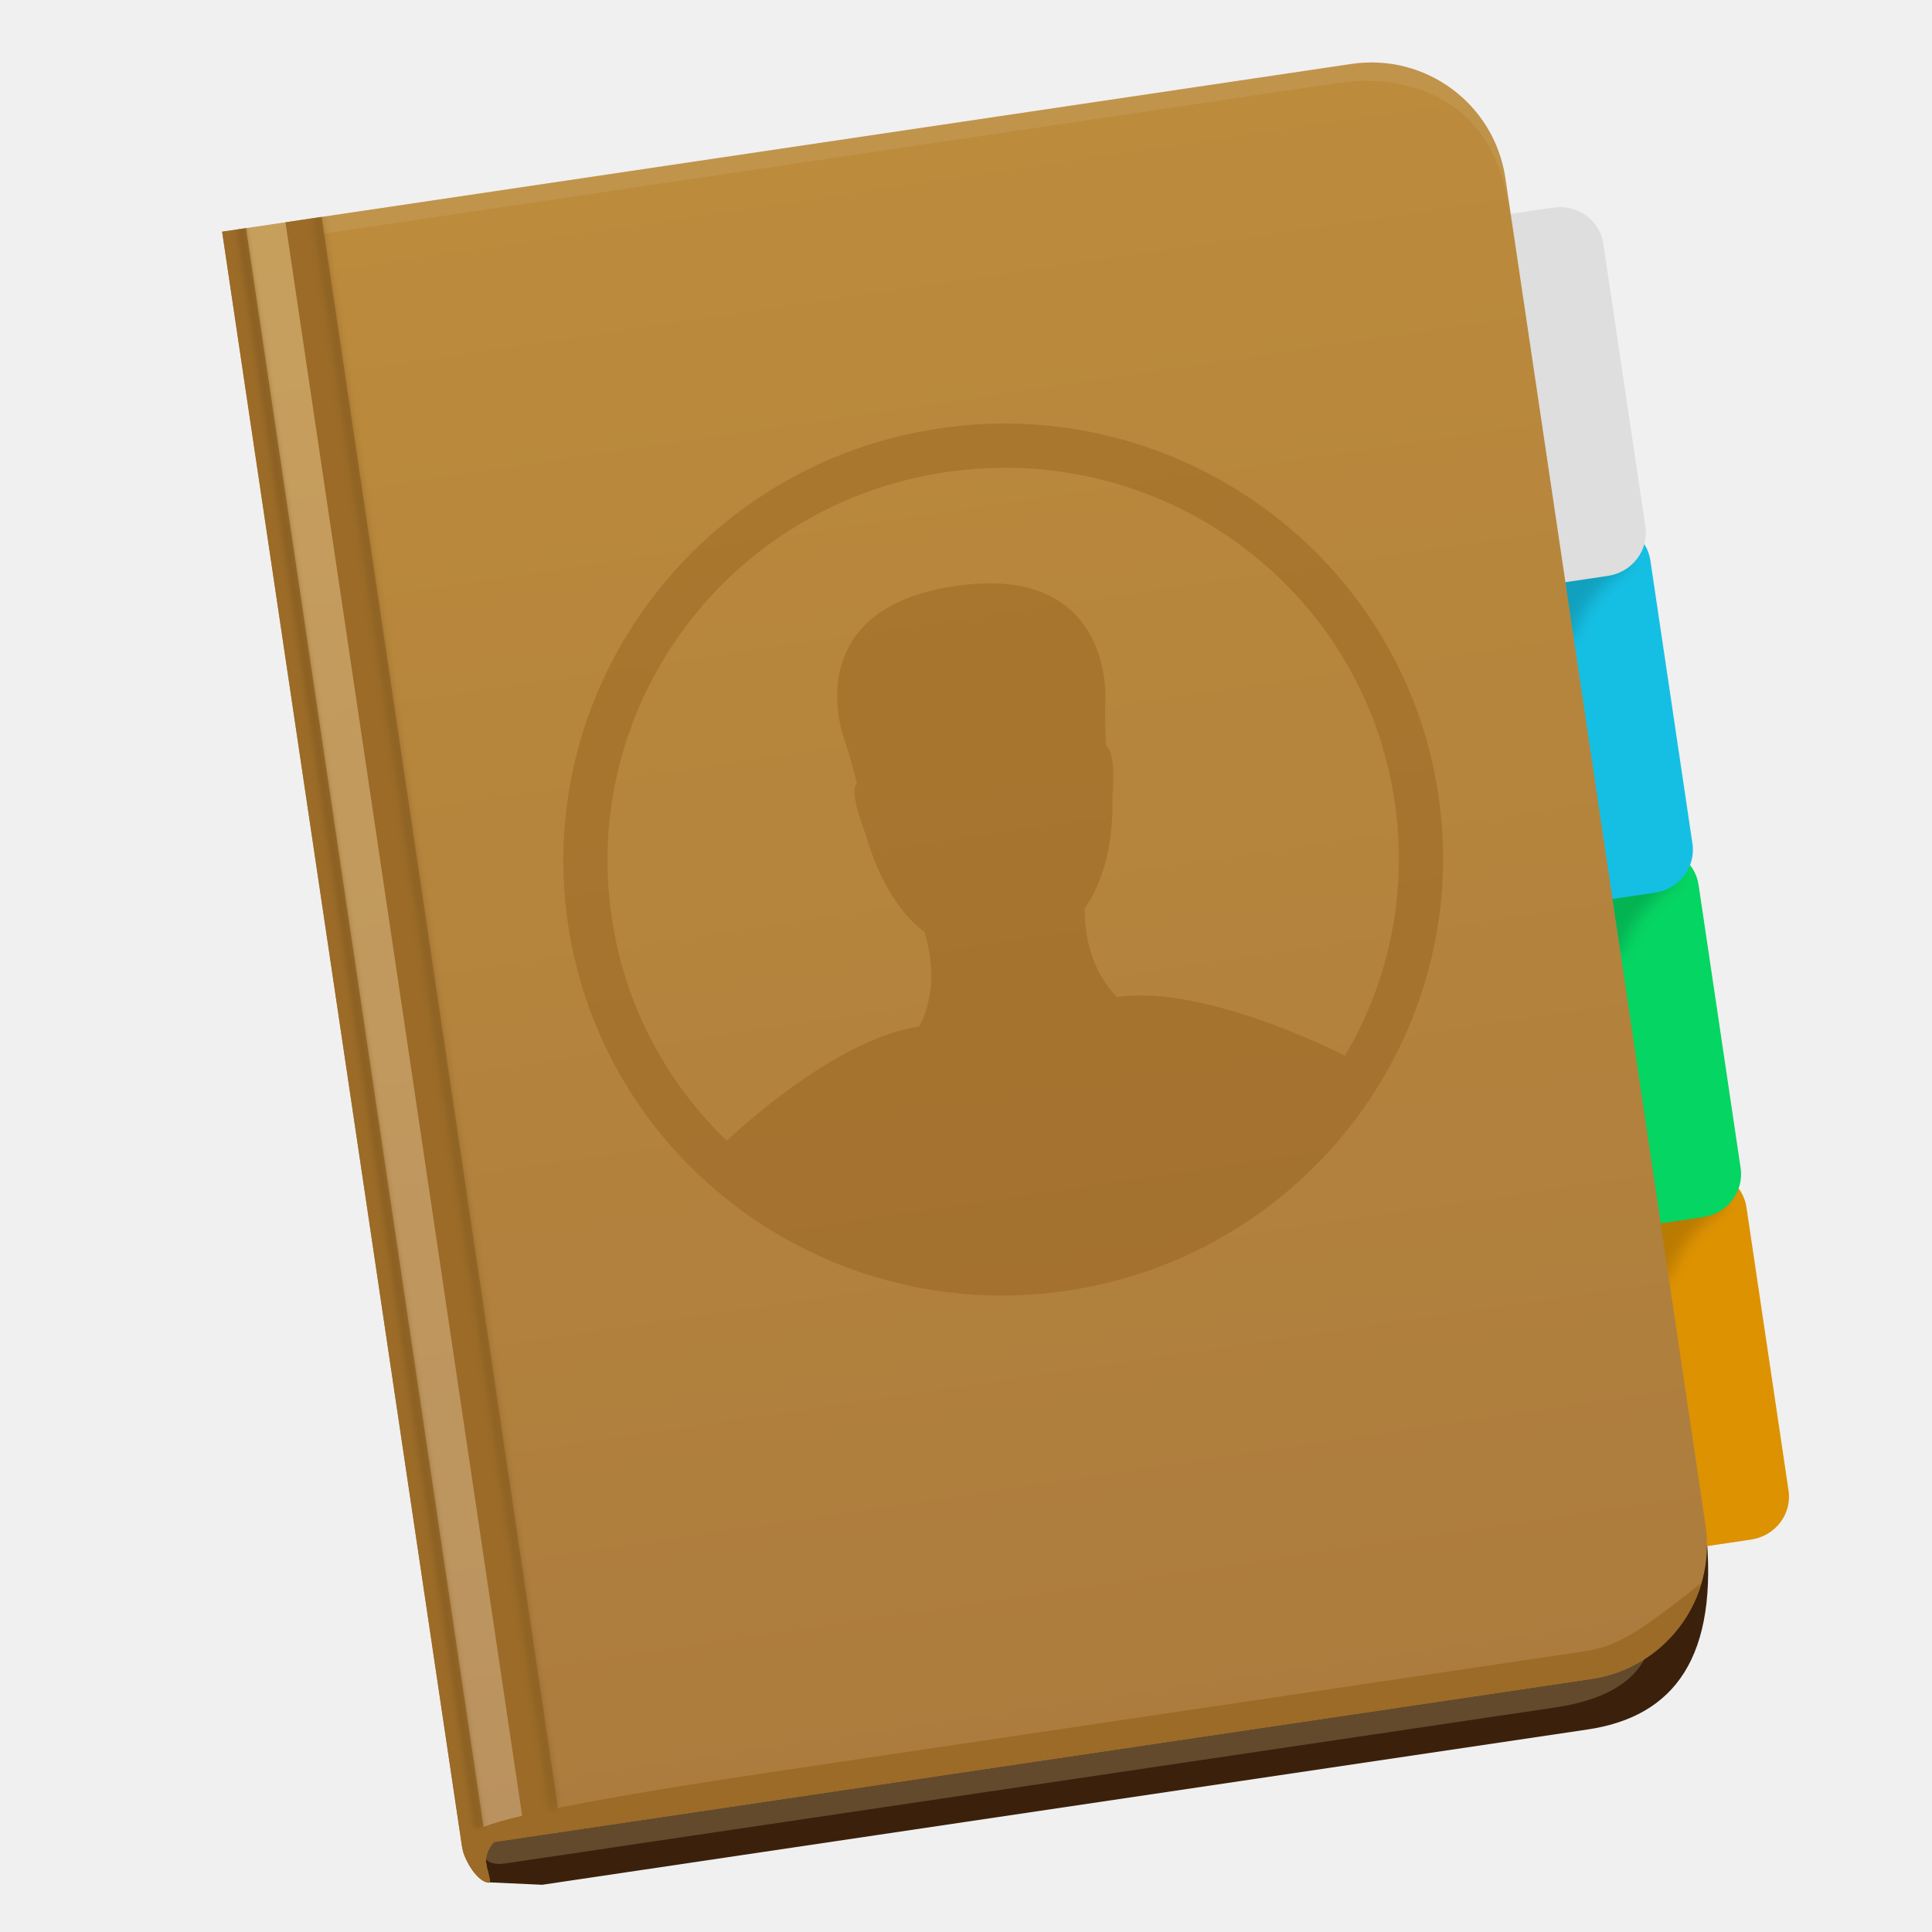
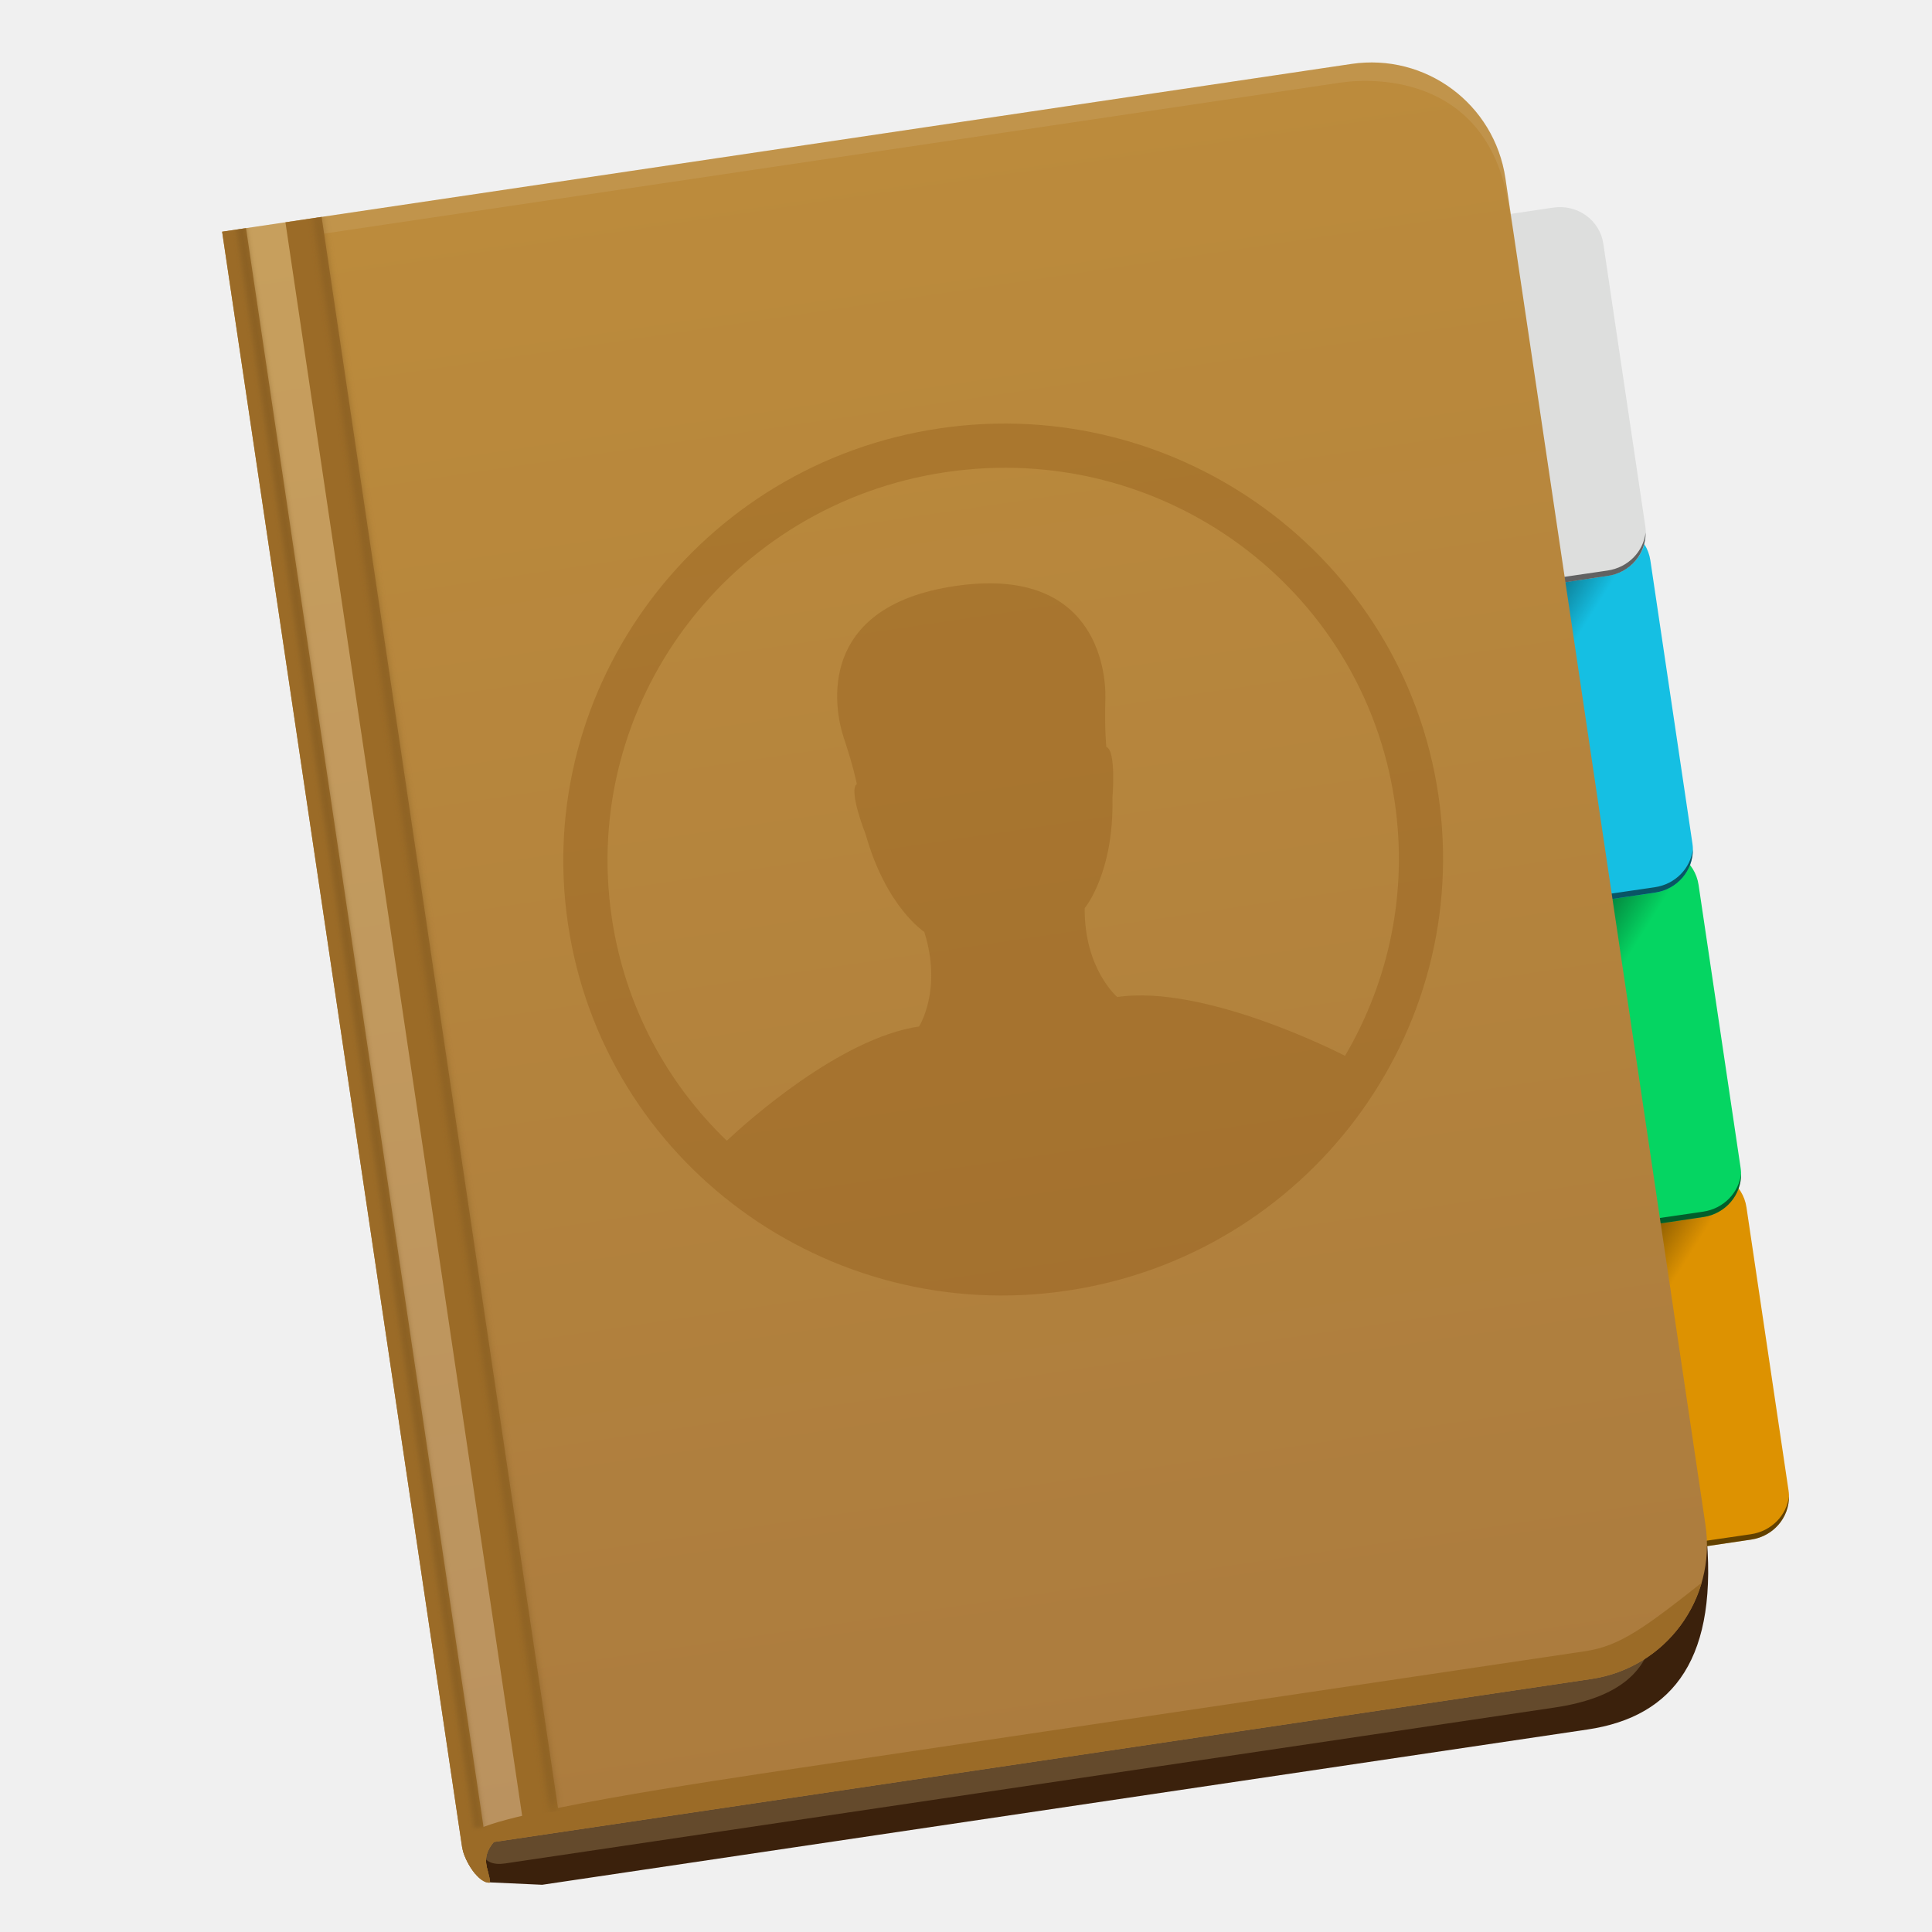
<svg xmlns="http://www.w3.org/2000/svg" xmlns:xlink="http://www.w3.org/1999/xlink" width="200" height="200" id="svg2" version="1.1">
  <defs id="defs4">
+     <linearGradient id="linearGradient4296">
+       <stop style="stop-color:#000000;stop-opacity:1;" offset="0" id="stop4298" />
+       <stop style="stop-color:#000000;stop-opacity:0;" offset="1" id="stop4300" />
+     </linearGradient>
    <linearGradient id="linearGradient4243">
      <stop style="stop-color:#bc8b3c;stop-opacity:1" offset="0" id="stop4245" />
      <stop style="stop-color:#ac7c3e;stop-opacity:1" offset="1" id="stop4247" />
    </linearGradient>
    <linearGradient id="linearGradient5423-1">
      <stop id="stop4237" offset="0" style="stop-color:#51b9db;stop-opacity:1;" />
      <stop id="stop4239" offset="1" style="stop-color:#2fabd4;stop-opacity:1;" />
    </linearGradient>
    <linearGradient id="linearGradient4829">
      <stop style="stop-color:#f4fbfc;stop-opacity:1;" offset="0" id="stop4831" />
      <stop style="stop-color:#d6d6d6;stop-opacity:1;" offset="1" id="stop4833" />
    </linearGradient>
    <clipPath clipPathUnits="userSpaceOnUse" id="clipPath4282">
      <rect style="color:#000000;fill:#4d4d4d;fill-opacity:1;fill-rule:nonzero;stroke:none;stroke-width:9.134;marker:none;visibility:visible;display:inline;overflow:visible;enable-background:accumulate" id="rect4284" width="246.875" height="234.375" x="462.5" y="1646.112" ry="17" rx="17" />
    </clipPath>
    <linearGradient xlink:href="#linearGradient5423" id="linearGradient5429" x1="408.662" y1="44.604" x2="408.662" y2="562.05" gradientUnits="userSpaceOnUse" />
    <linearGradient id="linearGradient5423">
      <stop style="stop-color:#db8451;stop-opacity:1;" offset="0" id="stop5425" />
      <stop style="stop-color:#c85c29;stop-opacity:1;" offset="1" id="stop5427" />
    </linearGradient>
    <linearGradient xlink:href="#linearGradient3986" id="linearGradient3992" x1="78.562" y1="993.662" x2="120.281" y2="993.662" gradientUnits="userSpaceOnUse" />
    <linearGradient id="linearGradient3986">
      <stop style="stop-color:#000000;stop-opacity:1;" offset="0" id="stop3988" />
      <stop style="stop-color:#000000;stop-opacity:0;" offset="1" id="stop3990" />
    </linearGradient>
    <linearGradient xlink:href="#linearGradient5423-1" id="linearGradient5473-2" x1="99.036" y1="-0.505" x2="99.036" y2="199.84" gradientUnits="userSpaceOnUse" />
    <linearGradient id="linearGradient4241">
      <stop style="stop-color:#51b9db;stop-opacity:1;" offset="0" id="stop5425-2" />
      <stop style="stop-color:#2fabd4;stop-opacity:1;" offset="1" id="stop5427-3" />
    </linearGradient>
    <linearGradient y2="199.84" x2="99.036" y1="-0.505" x1="99.036" gradientUnits="userSpaceOnUse" id="linearGradient4119" xlink:href="#linearGradient5423-1" />
    <clipPath clipPathUnits="userSpaceOnUse" id="clipPath3378">
      <rect style="color:#000000;display:inline;overflow:visible;visibility:visible;opacity:0.412;fill:#ffffff;fill-opacity:1;fill-rule:nonzero;stroke:none;stroke-width:4.815;stroke-linecap:round;stroke-linejoin:miter;stroke-miterlimit:4;stroke-dasharray:none;stroke-dashoffset:0;stroke-opacity:1;marker:none;enable-background:accumulate" id="rect3380" width="144.183" height="148.327" x="-247.764" y="1432.985" />
    </clipPath>
    <linearGradient xlink:href="#linearGradient4243" id="linearGradient4249" x1="-187.357" y1="603.809" x2="-187.357" y2="709.168" gradientUnits="userSpaceOnUse" gradientTransform="rotate(-8.449512,5592.024,1081.795)" />
    <clipPath clipPathUnits="userSpaceOnUse" id="clipPath4277">
      <path style="color:#000000;display:inline;overflow:visible;visibility:visible;opacity:1;fill:url(#linearGradient4281);fill-opacity:1;fill-rule:nonzero;stroke:none;stroke-width:4.815;stroke-linecap:round;stroke-linejoin:miter;stroke-miterlimit:4;stroke-dasharray:none;stroke-dashoffset:0;stroke-opacity:1;marker:none;enable-background:accumulate" d="m -229.076,1455.911 0,105.789 c 0,0.889 0.712,2.564 1.457,2.564 0.089,-0.837 -0.484,-1.581 0.627,-2.564 l 46.275,0 2.559,0 23.047,0 c 4.869,0 8.789,-3.92 8.789,-8.789 l 0,-88.211 c 0,-4.869 -3.92,-8.789 -8.789,-8.789 l -23.047,0 -2.559,0 -48.359,0 z" id="path4279" />
    </clipPath>
    <linearGradient xlink:href="#linearGradient4243" id="linearGradient4281" gradientUnits="userSpaceOnUse" gradientTransform="translate(0,852.3622)" x1="-187.357" y1="603.809" x2="-187.357" y2="709.168" />
    <linearGradient xlink:href="#linearGradient4243" id="linearGradient4315" gradientUnits="userSpaceOnUse" gradientTransform="translate(0,852.3622)" x1="-187.357" y1="603.809" x2="-187.357" y2="709.168" />
    <clipPath clipPathUnits="userSpaceOnUse" id="clipPath4328">
      <path style="color:#000000;display:inline;overflow:visible;visibility:visible;opacity:1;fill:url(#linearGradient4332);fill-opacity:1;fill-rule:nonzero;stroke:none;stroke-width:4.815;stroke-linecap:round;stroke-linejoin:miter;stroke-miterlimit:4;stroke-dasharray:none;stroke-dashoffset:0;stroke-opacity:1;marker:none;enable-background:accumulate" d="m -229.076,1455.911 0,105.789 c 0,0.889 0.712,2.564 1.457,2.564 0.089,-0.837 -0.484,-1.581 0.627,-2.564 l 46.275,0 2.559,0 23.047,0 c 4.869,0 8.789,-3.92 8.789,-8.789 l 0,-88.211 c 0,-4.869 -3.92,-8.789 -8.789,-8.789 l -23.047,0 -2.559,0 -48.359,0 z" id="path4330" />
    </clipPath>
    <linearGradient xlink:href="#linearGradient4243" id="linearGradient4332" gradientUnits="userSpaceOnUse" gradientTransform="translate(0,852.3622)" x1="-187.357" y1="603.809" x2="-187.357" y2="709.168" />
    <clipPath clipPathUnits="userSpaceOnUse" id="clipPath4311-0">
      <path style="color:#000000;display:inline;overflow:visible;visibility:visible;opacity:1;fill:url(#linearGradient4315);fill-opacity:1;fill-rule:nonzero;stroke:none;stroke-width:4.815;stroke-linecap:round;stroke-linejoin:miter;stroke-miterlimit:4;stroke-dasharray:none;stroke-dashoffset:0;stroke-opacity:1;marker:none;enable-background:accumulate" d="m -229.076,1455.911 0,105.789 c 0,0.889 0.712,2.564 1.457,2.564 0.089,-0.837 -0.484,-1.581 0.627,-2.564 l 46.275,0 2.559,0 23.047,0 c 4.869,0 8.789,-3.92 8.789,-8.789 l 0,-88.211 c 0,-4.869 -3.92,-8.789 -8.789,-8.789 l -23.047,0 -2.559,0 -48.359,0 z" id="path4313-7" />
    </clipPath>
    <clipPath clipPathUnits="userSpaceOnUse" id="clipPath4328-9">
      <path style="color:#000000;display:inline;overflow:visible;visibility:visible;opacity:1;fill:url(#linearGradient4332);fill-opacity:1;fill-rule:nonzero;stroke:none;stroke-width:4.815;stroke-linecap:round;stroke-linejoin:miter;stroke-miterlimit:4;stroke-dasharray:none;stroke-dashoffset:0;stroke-opacity:1;marker:none;enable-background:accumulate" d="m -229.076,1455.911 0,105.789 c 0,0.889 0.712,2.564 1.457,2.564 0.089,-0.837 -0.484,-1.581 0.627,-2.564 l 46.275,0 2.559,0 23.047,0 c 4.869,0 8.789,-3.92 8.789,-8.789 l 0,-88.211 c 0,-4.869 -3.92,-8.789 -8.789,-8.789 l -23.047,0 -2.559,0 -48.359,0 z" id="path4330-6" />
    </clipPath>
    <clipPath clipPathUnits="userSpaceOnUse" id="clipPath4328-4">
      <path style="color:#000000;display:inline;overflow:visible;visibility:visible;opacity:1;fill:url(#linearGradient4332);fill-opacity:1;fill-rule:nonzero;stroke:none;stroke-width:4.815;stroke-linecap:round;stroke-linejoin:miter;stroke-miterlimit:4;stroke-dasharray:none;stroke-dashoffset:0;stroke-opacity:1;marker:none;enable-background:accumulate" d="m -229.076,1455.911 0,105.789 c 0,0.889 0.712,2.564 1.457,2.564 0.089,-0.837 -0.484,-1.581 0.627,-2.564 l 46.275,0 2.559,0 23.047,0 c 4.869,0 8.789,-3.92 8.789,-8.789 l 0,-88.211 c 0,-4.869 -3.92,-8.789 -8.789,-8.789 l -23.047,0 -2.559,0 -48.359,0 z" id="path4330-0" />
    </clipPath>
    <clipPath clipPathUnits="userSpaceOnUse" id="clipPath4898">
      <path id="path4900" d="m -229.076,1455.911 0,105.789 c 0,0.889 0.712,2.564 1.457,2.564 0.089,-0.837 -0.484,-1.581 0.627,-2.564 l 46.275,0 2.559,0 23.047,0 c 4.869,0 8.789,-3.92 8.789,-8.789 l 0,-88.211 c 0,-4.869 -3.92,-8.789 -8.789,-8.789 l -23.047,0 -2.559,0 -48.359,0 z" style="color:#000000;display:inline;overflow:visible;visibility:visible;opacity:1;fill:url(#linearGradient4902);fill-opacity:1;fill-rule:nonzero;stroke:none;stroke-width:4.815;stroke-linecap:round;stroke-linejoin:miter;stroke-miterlimit:4;stroke-dasharray:none;stroke-dashoffset:0;stroke-opacity:1;marker:none;enable-background:accumulate" />
    </clipPath>
    <linearGradient xlink:href="#linearGradient4243" id="linearGradient4902" gradientUnits="userSpaceOnUse" gradientTransform="translate(0,852.3622)" x1="-187.357" y1="603.809" x2="-187.357" y2="709.168" />
    <clipPath clipPathUnits="userSpaceOnUse" id="clipPath4928">
      <path style="color:#000000;display:inline;overflow:visible;visibility:visible;opacity:1;fill:url(#linearGradient4932);fill-opacity:1;fill-rule:nonzero;stroke:none;stroke-width:4.815;stroke-linecap:round;stroke-linejoin:miter;stroke-miterlimit:4;stroke-dasharray:none;stroke-dashoffset:0;stroke-opacity:1;marker:none;enable-background:accumulate" d="m -229.076,1455.911 0,105.789 c 0,0.889 0.712,2.564 1.457,2.564 0.089,-0.837 -0.484,-1.581 0.627,-2.564 l 46.275,0 2.559,0 23.047,0 c 4.869,0 8.789,-3.92 8.789,-8.789 l 0,-88.211 c 0,-4.869 -3.92,-8.789 -8.789,-8.789 l -23.047,0 -2.559,0 -48.359,0 z" id="path4930" />
    </clipPath>
    <linearGradient xlink:href="#linearGradient4243" id="linearGradient4932" gradientUnits="userSpaceOnUse" gradientTransform="translate(0,852.3622)" x1="-187.357" y1="603.809" x2="-187.357" y2="709.168" />
    <filter style="color-interpolation-filters:sRGB" id="filter5054" x="-0.542" width="2.083" y="-0.003" height="1.006">
      <feGaussianBlur stdDeviation="0.14" id="feGaussianBlur5056" />
    </filter>
    <filter style="color-interpolation-filters:sRGB" id="filter5062" x="-0.575" width="2.151" y="-0.013" height="1.026">
      <feGaussianBlur stdDeviation="0.568" id="feGaussianBlur5064" />
    </filter>
    <clipPath clipPathUnits="userSpaceOnUse" id="clipPath5092">
      <path style="color:#000000;display:inline;overflow:visible;visibility:visible;opacity:1;fill:url(#linearGradient5096);fill-opacity:1;fill-rule:nonzero;stroke:none;stroke-width:4.815;stroke-linecap:round;stroke-linejoin:miter;stroke-miterlimit:4;stroke-dasharray:none;stroke-dashoffset:0;stroke-opacity:1;marker:none;enable-background:accumulate" d="m -229.076,1455.911 0,105.789 c 0,0.889 0.712,2.564 1.457,2.564 0.089,-0.837 -0.484,-1.581 0.627,-2.564 l 46.275,0 2.559,0 23.047,0 c 4.869,0 8.789,-3.92 8.789,-8.789 l 0,-88.211 c 0,-4.869 -3.92,-8.789 -8.789,-8.789 l -23.047,0 -2.559,0 -48.359,0 z" id="path5094" />
    </clipPath>
    <linearGradient xlink:href="#linearGradient4243" id="linearGradient5096" gradientUnits="userSpaceOnUse" gradientTransform="translate(0,852.3622)" x1="-187.357" y1="603.809" x2="-187.357" y2="709.168" />
    <clipPath clipPathUnits="userSpaceOnUse" id="clipPath5122">
      <path style="color:#000000;display:inline;overflow:visible;visibility:visible;opacity:1;fill:url(#linearGradient5126);fill-opacity:1;fill-rule:nonzero;stroke:none;stroke-width:4.815;stroke-linecap:round;stroke-linejoin:miter;stroke-miterlimit:4;stroke-dasharray:none;stroke-dashoffset:0;stroke-opacity:1;marker:none;enable-background:accumulate" d="m -229.076,1455.911 0,105.789 c 0,0.889 0.712,2.564 1.457,2.564 0.089,-0.837 -0.484,-1.581 0.627,-2.564 l 46.275,0 2.559,0 23.047,0 c 4.869,0 8.789,-3.92 8.789,-8.789 l 0,-88.211 c 0,-4.869 -3.92,-8.789 -8.789,-8.789 l -23.047,0 -2.559,0 -48.359,0 z" id="path5124" />
    </clipPath>
    <linearGradient xlink:href="#linearGradient4243" id="linearGradient5126" gradientUnits="userSpaceOnUse" gradientTransform="translate(0,852.3622)" x1="-187.357" y1="603.809" x2="-187.357" y2="709.168" />
    <clipPath clipPathUnits="userSpaceOnUse" id="clipPath5315">
      <rect rx="2.867" ry="2.784" y="1487.789" x="-149.373" height="24.124" width="8.701" id="rect5317" style="color:#000000;display:inline;overflow:visible;visibility:visible;opacity:1;fill:#15bfe3;fill-opacity:1;fill-rule:nonzero;stroke:none;stroke-width:0.106;stroke-linecap:round;stroke-linejoin:miter;stroke-miterlimit:4;stroke-dasharray:none;stroke-dashoffset:0;stroke-opacity:1;marker:none;enable-background:accumulate" />
    </clipPath>
    <clipPath clipPathUnits="userSpaceOnUse" id="clipPath5334">
      <rect rx="2.867" ry="2.784" y="1509.039" x="-149.373" height="24.124" width="8.701" id="rect5336" style="color:#000000;display:inline;overflow:visible;visibility:visible;opacity:1;fill:#05d562;fill-opacity:1;fill-rule:nonzero;stroke:none;stroke-width:0.106;stroke-linecap:round;stroke-linejoin:miter;stroke-miterlimit:4;stroke-dasharray:none;stroke-dashoffset:0;stroke-opacity:1;marker:none;enable-background:accumulate" />
    </clipPath>
    <clipPath clipPathUnits="userSpaceOnUse" id="clipPath5359">
      <rect rx="2.867" ry="2.784" y="1530.164" x="-149.373" height="24.124" width="8.701" id="rect5361" style="color:#000000;display:inline;overflow:visible;visibility:visible;opacity:1;fill:#dd9201;fill-opacity:1;fill-rule:nonzero;stroke:none;stroke-width:0.106;stroke-linecap:round;stroke-linejoin:miter;stroke-miterlimit:4;stroke-dasharray:none;stroke-dashoffset:0;stroke-opacity:1;marker:none;enable-background:accumulate" />
    </clipPath>
-     <filter style="color-interpolation-filters:sRGB" id="filter5732" x="-0.117" width="1.234" y="-0.144" height="1.288">
-       <feGaussianBlur stdDeviation="0.437" id="feGaussianBlur5734" />
-     </filter>
-     <filter style="color-interpolation-filters:sRGB" id="filter5736" x="-0.117" width="1.234" y="-0.144" height="1.288">
-       <feGaussianBlur stdDeviation="0.437" id="feGaussianBlur5738" />
-     </filter>
-     <filter style="color-interpolation-filters:sRGB" id="filter5740" x="-0.117" width="1.234" y="-0.144" height="1.288">
-       <feGaussianBlur stdDeviation="0.437" id="feGaussianBlur5742" />
-     </filter>
+     <linearGradient xlink:href="#linearGradient4296" id="linearGradient4302" x1="-148.998" y1="1486.071" x2="-146.601" y2="1487.58" gradientUnits="userSpaceOnUse" />
+     <linearGradient xlink:href="#linearGradient4296" id="linearGradient4302-0" x1="-148.998" y1="1486.071" x2="-146.601" y2="1487.58" gradientUnits="userSpaceOnUse" gradientTransform="translate(3.04264,21.07719)" />
+     <linearGradient xlink:href="#linearGradient4296" id="linearGradient4302-0-0" x1="-148.998" y1="1486.071" x2="-146.601" y2="1487.58" gradientUnits="userSpaceOnUse" gradientTransform="translate(6.015584,42.04421)" />
  </defs>
  <g id="layer1" transform="translate(0,-852.3622)">
    <g id="g5744" transform="matrix(1.597744,0,0,1.597744,400.3247,-1462.878)">
      <path style="fill:#3b210c;fill-opacity:1;fill-rule:evenodd;stroke:none;stroke-width:1px;stroke-linecap:butt;stroke-linejoin:miter;stroke-opacity:1" d="m -218.822,1571.03 3.396,0.155 67.729,-10.061 c 5.633,-0.837 8.537,-4.692 7.662,-13.025 l -79.784,19.877 c 0,0 0.391,2.517 0.715,2.748 0.325,0.231 0.282,0.307 0.282,0.307 z" id="path4210" />
      <path id="path4215" d="m -219.125,1566.488 c -0.737,2.41 -0.277,3.549 1.297,3.315 l 67.977,-10.098 c 4.204,-0.625 6.142,-2.364 6.46,-5.129 0.318,-2.765 -16.145,0.117 -16.145,0.117 -19.944,3.326 -39.609,8.873 -59.588,11.795 z" style="fill:#644a2c;fill-opacity:1;fill-rule:evenodd;stroke:none;stroke-width:1px;stroke-linecap:butt;stroke-linejoin:miter;stroke-opacity:1" />
      <rect transform="rotate(-8.449512)" rx="2.867" ry="2.784" y="1487.74" x="-369.027" height="24.124" width="8.701" id="rect5161-2-3-1" style="color:#000000;display:inline;overflow:visible;visibility:visible;opacity:1;fill:#dd9201;fill-opacity:1;fill-rule:nonzero;stroke:none;stroke-width:0.106;stroke-linecap:round;stroke-linejoin:miter;stroke-miterlimit:4;stroke-dasharray:none;stroke-dashoffset:0;stroke-opacity:1;marker:none;enable-background:accumulate" />
-       <path transform="rotate(-8.449512,-177.3291,1507.976)" clip-path="url(#clipPath5359)" id="path5228-3-2" d="m -146.469,1536.985 c 1.437,-3.153 4.205,-4.121 4.205,-4.121 0,0 1.474,-3.16 -4.588,-3.16 -4.996,2.118 -6.391,3.401 0.383,7.281 z" style="opacity:0.161;fill:#000000;fill-opacity:1;fill-rule:evenodd;stroke:none;stroke-width:1px;stroke-linecap:butt;stroke-linejoin:miter;stroke-opacity:1;filter:url(#filter5732)" />
+       <path style="opacity:0.35;fill:url(#linearGradient4302-0-0);fill-opacity:1;fill-rule:evenodd;stroke:none;stroke-width:0.626px;stroke-linecap:butt;stroke-linejoin:miter;stroke-opacity:1" d="m -138.219,1526.69 -4.479,7.511 -0.841,-6.278 z" id="path4294-6-6" />
      <rect transform="rotate(-8.449512)" rx="2.867" ry="2.784" y="1466.615" x="-369.027" height="24.124" width="8.701" id="rect5161-2-3" style="color:#000000;display:inline;overflow:visible;visibility:visible;opacity:1;fill:#05d562;fill-opacity:1;fill-rule:nonzero;stroke:none;stroke-width:0.106;stroke-linecap:round;stroke-linejoin:miter;stroke-miterlimit:4;stroke-dasharray:none;stroke-dashoffset:0;stroke-opacity:1;marker:none;enable-background:accumulate" />
-       <path transform="rotate(-8.449512,-177.3291,1507.976)" clip-path="url(#clipPath5334)" id="path5228-3" d="m -146.469,1515.735 c 1.437,-3.153 4.205,-4.121 4.205,-4.121 0,0 1.474,-3.16 -4.588,-3.16 -4.996,2.118 -6.391,3.401 0.383,7.281 z" style="opacity:0.161;fill:#000000;fill-opacity:1;fill-rule:evenodd;stroke:none;stroke-width:1px;stroke-linecap:butt;stroke-linejoin:miter;stroke-opacity:1;filter:url(#filter5736)" />
+       <path style="opacity:0.35;fill:url(#linearGradient4302-0);fill-opacity:1;fill-rule:evenodd;stroke:none;stroke-width:0.626px;stroke-linecap:butt;stroke-linejoin:miter;stroke-opacity:1" d="m -141.192,1505.723 -4.479,7.511 -0.841,-6.278 z" id="path4294-6" />
      <rect transform="rotate(-8.449512)" rx="2.867" ry="2.784" y="1445.365" x="-369.027" height="24.124" width="8.701" id="rect5161-2" style="color:#000000;display:inline;overflow:visible;visibility:visible;opacity:1;fill:#15bfe3;fill-opacity:1;fill-rule:nonzero;stroke:none;stroke-width:0.106;stroke-linecap:round;stroke-linejoin:miter;stroke-miterlimit:4;stroke-dasharray:none;stroke-dashoffset:0;stroke-opacity:1;marker:none;enable-background:accumulate" />
-       <path transform="rotate(-8.449512,-177.3291,1507.976)" clip-path="url(#clipPath5315)" id="path5228" d="m -146.469,1494.987 c 1.437,-3.153 4.205,-4.121 4.205,-4.121 0,0 1.474,-3.16 -4.588,-3.16 -4.996,2.118 -6.391,3.401 0.383,7.281 z" style="opacity:0.161;fill:#000000;fill-opacity:1;fill-rule:evenodd;stroke:none;stroke-width:1px;stroke-linecap:butt;stroke-linejoin:miter;stroke-opacity:1;filter:url(#filter5740)" />
+       <path style="fill:url(#linearGradient4302);fill-rule:evenodd;stroke:none;stroke-width:0.626px;stroke-linecap:butt;stroke-linejoin:miter;stroke-opacity:1;fill-opacity:1;opacity:0.35" d="m -144.234,1484.646 -4.479,7.511 -0.841,-6.278 z" id="path4294" />
      <rect transform="rotate(-8.449512)" rx="2.867" ry="2.784" y="1424.615" x="-369.027" height="24.124" width="8.701" id="rect5161" style="color:#000000;display:inline;overflow:visible;visibility:visible;opacity:1;fill:#dddedd;fill-opacity:1;fill-rule:nonzero;stroke:none;stroke-width:0.106;stroke-linecap:round;stroke-linejoin:miter;stroke-miterlimit:4;stroke-dasharray:none;stroke-dashoffset:0;stroke-opacity:1;marker:none;enable-background:accumulate" />
+       <path style="color:#000000;display:inline;overflow:visible;visibility:visible;opacity:0.556;fill:#000000;fill-opacity:1;fill-rule:nonzero;stroke:none;stroke-width:0.106;stroke-linecap:round;stroke-linejoin:miter;stroke-miterlimit:4;stroke-dasharray:none;stroke-dashoffset:0;stroke-opacity:1;marker:none;enable-background:accumulate" d="M 170.354 55.115 C 170.128 57.087 168.558 58.748 166.406 59.062 L 161.639 59.76 C 159.518 60.07 157.554 58.964 156.732 57.188 C 157.358 59.285 159.469 60.653 161.764 60.312 L 166.451 59.615 C 168.763 59.272 170.389 57.324 170.354 55.115 z " id="rect5161-0" transform="matrix(0.6258825,0,0,0.6258825,-250.5562,1449.069)" />
+       <path style="color:#000000;display:inline;overflow:visible;visibility:visible;opacity:0.556;fill:#000000;fill-opacity:1;fill-rule:nonzero;stroke:none;stroke-width:0.106;stroke-linecap:round;stroke-linejoin:miter;stroke-miterlimit:4;stroke-dasharray:none;stroke-dashoffset:0;stroke-opacity:1;marker:none;enable-background:accumulate" d="m -140.875,1504.084 c -0.141,1.234 -1.124,2.274 -2.471,2.47 l -2.984,0.436 c -1.327,0.194 -2.557,-0.498 -3.071,-1.61 0.391,1.313 1.713,2.169 3.149,1.956 l 2.934,-0.436 c 1.447,-0.215 2.465,-1.434 2.442,-2.816 z" id="rect5161-0-5" />
+       <path style="color:#000000;display:inline;overflow:visible;visibility:visible;opacity:0.556;fill:#000000;fill-opacity:1;fill-rule:nonzero;stroke:none;stroke-width:0.106;stroke-linecap:round;stroke-linejoin:miter;stroke-miterlimit:4;stroke-dasharray:none;stroke-dashoffset:0;stroke-opacity:1;marker:none;enable-background:accumulate" d="m -137.748,1525.105 c -0.141,1.234 -1.124,2.274 -2.471,2.47 l -2.984,0.436 c -1.327,0.194 -2.557,-0.498 -3.071,-1.61 0.391,1.313 1.713,2.169 3.149,1.956 l 2.934,-0.436 c 1.447,-0.215 2.465,-1.434 2.442,-2.816 z" id="rect5161-0-5-1" />
+       <path style="color:#000000;display:inline;overflow:visible;visibility:visible;opacity:0.556;fill:#000000;fill-opacity:1;fill-rule:nonzero;stroke:none;stroke-width:0.106;stroke-linecap:round;stroke-linejoin:miter;stroke-miterlimit:4;stroke-dasharray:none;stroke-dashoffset:0;stroke-opacity:1;marker:none;enable-background:accumulate" d="m -134.646,1546.003 c -0.141,1.234 -1.124,2.274 -2.471,2.47 l -2.984,0.436 c -1.327,0.194 -2.557,-0.498 -3.071,-1.61 0.391,1.313 1.713,2.169 3.149,1.956 l 2.934,-0.436 c 1.447,-0.215 2.465,-1.434 2.442,-2.816 z" id="rect5161-0-5-1-8" />
      <path id="rect3384" d="m -236.165,1464.08 15.544,104.641 c 0.131,0.879 1.082,2.432 1.818,2.323 -0.035,-0.842 -0.711,-1.493 0.243,-2.629 l 45.773,-6.8 2.531,-0.376 22.797,-3.386 c 4.816,-0.716 8.118,-5.169 7.402,-9.985 l -12.962,-87.254 c -0.715,-4.816 -5.169,-8.118 -9.985,-7.402 l -22.797,3.386 -2.531,0.376 -47.834,7.106 z" style="color:#000000;display:inline;overflow:visible;visibility:visible;opacity:1;fill:url(#linearGradient4249);fill-opacity:1;fill-rule:nonzero;stroke:none;stroke-width:4.815;stroke-linecap:round;stroke-linejoin:miter;stroke-miterlimit:4;stroke-dasharray:none;stroke-dashoffset:0;stroke-opacity:1;marker:none;enable-background:accumulate" />
      <rect transform="rotate(-8.449512,-177.3291,1507.976)" clip-path="url(#clipPath5122)" y="1455.425" x="-228.656" height="105.855" width="4.875" id="rect5098" style="color:#000000;display:inline;overflow:visible;visibility:visible;opacity:0.169;fill:#ffffff;fill-opacity:1;fill-rule:nonzero;stroke:none;stroke-width:4.815;stroke-linecap:round;stroke-linejoin:miter;stroke-miterlimit:4;stroke-dasharray:none;stroke-dashoffset:0;stroke-opacity:1;marker:none;enable-background:accumulate" />
      <path transform="rotate(-8.449512,-177.3291,1507.976)" clip-path="url(#clipPath5092)" id="path5068" d="m -223.269,1457.004 c 0,0 64.789,0 67.264,0 2.475,0 9.634,1.061 9.634,9.634 0,8.574 3.889,-11.137 3.889,-11.137 l -23.865,-2.74 -57.099,2.298 z" style="opacity:0.08;fill:#ffffff;fill-opacity:1;fill-rule:evenodd;stroke:none;stroke-width:1px;stroke-linecap:butt;stroke-linejoin:miter;stroke-opacity:1" />
      <path transform="rotate(-8.449512,-177.3291,1507.976)" clip-path="url(#clipPath4277)" id="path4251" d="m -226.625,1566.737 c -3.312,-1.812 -3.312,-3.875 -1.75,-5.75 0.944,-1.133 15.812,-1.125 21.75,-1.125 l 51.375,0 c 2.312,0 4.045,-0.918 8.625,-3.562 4.58,-2.644 6.125,10.125 6.125,10.125 l -25.67,3.363 z" style="fill:#9b6b27;fill-opacity:1;fill-rule:evenodd;stroke:none;stroke-width:1px;stroke-linecap:butt;stroke-linejoin:miter;stroke-opacity:1" />
      <rect transform="rotate(-8.449512,-177.3291,1507.976)" clip-path="url(#clipPath4898)" y="1454.529" x="-231.224" height="109.027" width="3.712" id="rect4283" style="color:#000000;display:inline;overflow:visible;visibility:visible;opacity:1;fill:#9b6b27;fill-opacity:1;fill-rule:nonzero;stroke:none;stroke-width:4.815;stroke-linecap:round;stroke-linejoin:miter;stroke-miterlimit:4;stroke-dasharray:none;stroke-dashoffset:0;stroke-opacity:1;marker:none;enable-background:accumulate" />
      <rect transform="rotate(-8.449512,-177.3291,1507.976)" clip-path="url(#clipPath4328)" y="1455.434" x="-224.929" height="106.066" width="2.371" id="rect4285" style="color:#000000;display:inline;overflow:visible;visibility:visible;opacity:1;fill:#9b6b27;fill-opacity:1;fill-rule:nonzero;stroke:none;stroke-width:4.815;stroke-linecap:round;stroke-linejoin:miter;stroke-miterlimit:4;stroke-dasharray:none;stroke-dashoffset:0;stroke-opacity:1;marker:none;enable-background:accumulate" />
      <rect transform="rotate(-8.449512,-177.3291,1507.976)" clip-path="url(#clipPath4928)" y="1454.529" x="-228.13" height="106.107" width="0.619" id="rect4283-0" style="color:#000000;display:inline;overflow:visible;visibility:visible;opacity:0.479;fill:#7c561f;fill-opacity:1;fill-rule:nonzero;stroke:none;stroke-width:4.815;stroke-linecap:round;stroke-linejoin:miter;stroke-miterlimit:4;stroke-dasharray:none;stroke-dashoffset:0;stroke-opacity:1;marker:none;filter:url(#filter5054);enable-background:accumulate" />
      <rect transform="matrix(0.2146412,-0.03188501,0.1450244,0.9762648,-393.09,34.67098)" clip-path="url(#clipPath4328-4)" y="1455.434" x="-224.929" height="106.066" width="2.371" id="rect4285-6" style="color:#000000;display:inline;overflow:visible;visibility:visible;opacity:0.479;fill:#7c561f;fill-opacity:1;fill-rule:nonzero;stroke:none;stroke-width:4.815;stroke-linecap:round;stroke-linejoin:miter;stroke-miterlimit:4;stroke-dasharray:none;stroke-dashoffset:0;stroke-opacity:1;marker:none;filter:url(#filter5062);enable-background:accumulate" />
      <path id="path5128" d="m -189.707,1476.827 c -15.547,2.31 -26.337,16.703 -24.047,32.12 2.29,15.418 16.799,26.055 32.346,23.745 15.547,-2.31 26.335,-16.704 24.045,-32.122 -2.29,-15.418 -16.796,-26.053 -32.344,-23.744 z m 0.421,2.834 c 14.03,-2.084 27.028,7.46 29.089,21.33 0.881,5.928 -0.386,11.678 -3.214,16.485 -0.3,-0.155 -9.085,-4.651 -14.757,-3.809 0,0 -2.148,-1.825 -2.108,-5.763 1e-5,0 1.9,-2.247 1.798,-7.146 0,0 0.259,-3.079 -0.398,-3.294 0,0 -0.12,-1.097 -0.062,-3.116 0.058,-2.019 -0.748,-8.646 -9.748,-7.309 -9,1.337 -7.844,7.912 -7.203,9.827 0.642,1.915 0.848,3 0.848,3 -0.567,0.397 0.574,3.268 0.574,3.268 1.326,4.718 3.797,6.315 3.797,6.315 1.183,3.756 -0.34,6.126 -0.34,6.126 -5.094,0.757 -11.062,6.1 -12.458,7.401 -3.882,-3.738 -6.6,-8.724 -7.45,-14.451 -2.06,-13.87 7.602,-26.781 21.632,-28.865 z" style="color:#000000;font-style:normal;font-variant:normal;font-weight:normal;font-stretch:normal;font-size:medium;line-height:normal;font-family:sans-serif;text-indent:0;text-align:start;text-decoration:none;text-decoration-line:none;text-decoration-style:solid;text-decoration-color:#000000;letter-spacing:normal;word-spacing:normal;text-transform:none;direction:ltr;block-progression:tb;writing-mode:lr-tb;baseline-shift:baseline;text-anchor:start;white-space:normal;clip-rule:nonzero;display:inline;overflow:visible;visibility:visible;opacity:0.326;isolation:auto;mix-blend-mode:normal;color-interpolation:sRGB;color-interpolation-filters:linearRGB;solid-color:#000000;solid-opacity:1;fill:#8a5411;fill-opacity:1;fill-rule:nonzero;stroke:none;stroke-width:2.866;stroke-linecap:round;stroke-linejoin:miter;stroke-miterlimit:4;stroke-dasharray:none;stroke-dashoffset:0;stroke-opacity:1;marker:none;color-rendering:auto;image-rendering:auto;shape-rendering:auto;text-rendering:auto;enable-background:accumulate" />
    </g>
  </g>
</svg>
